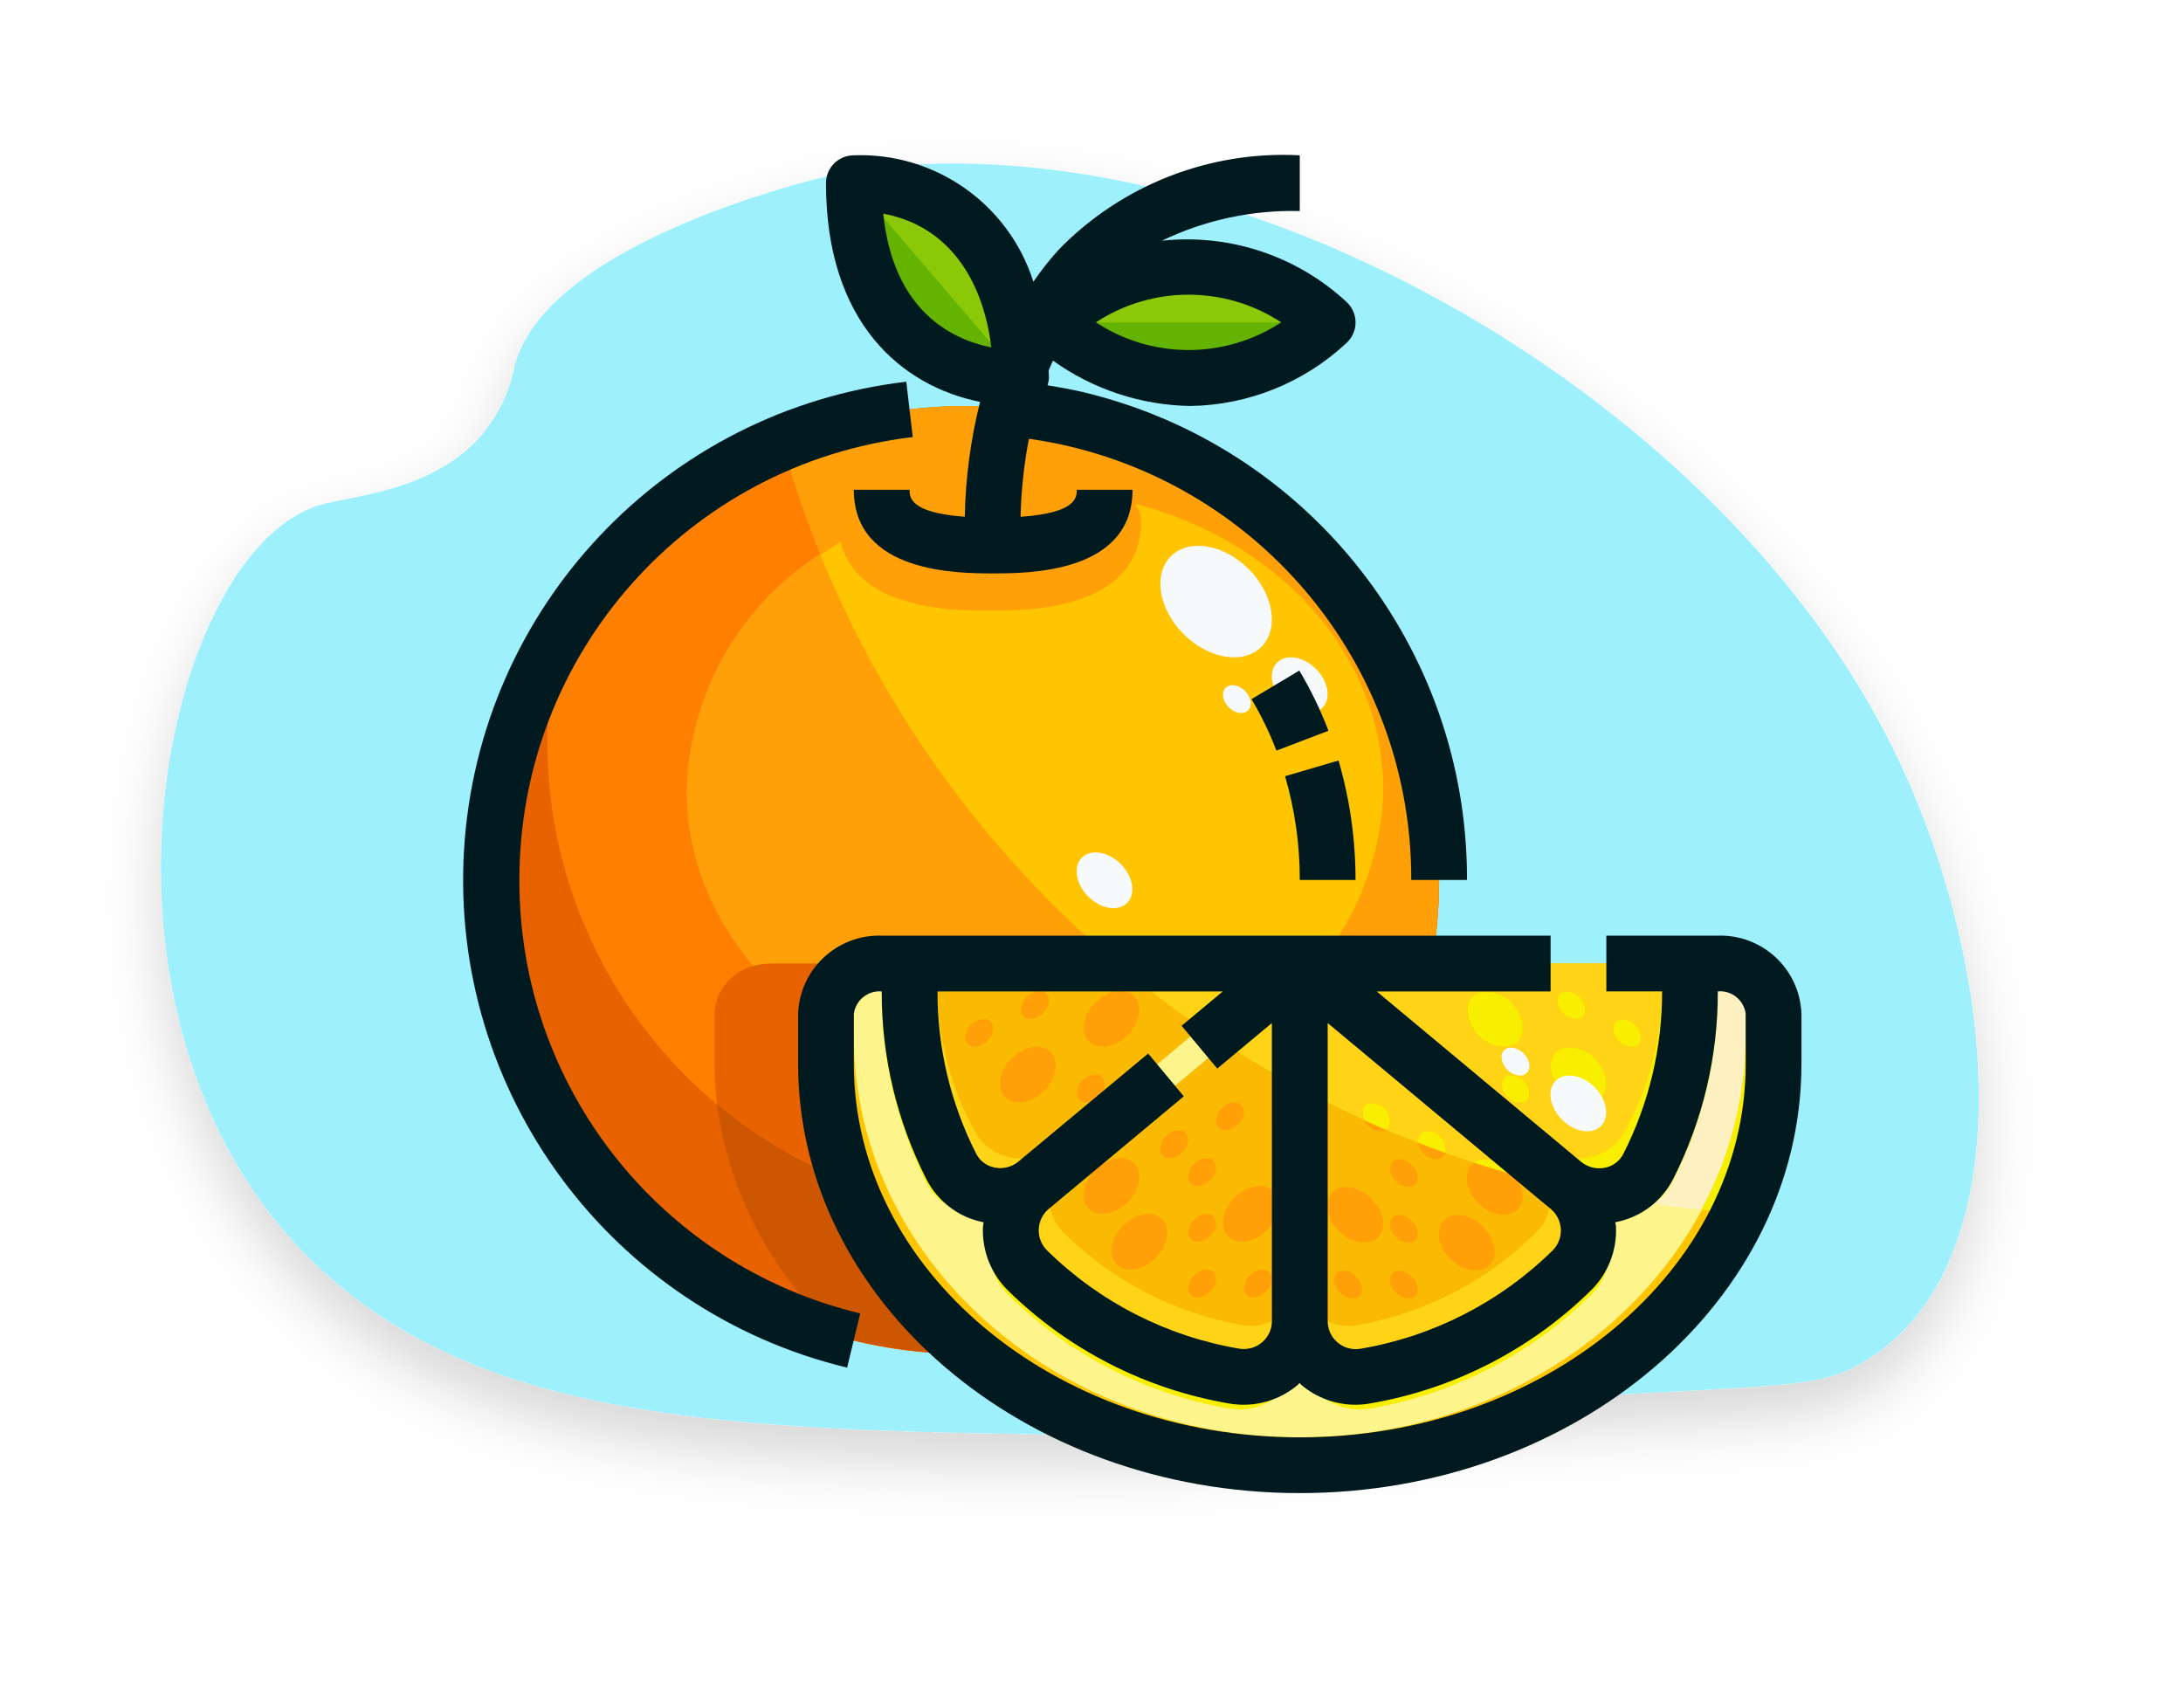
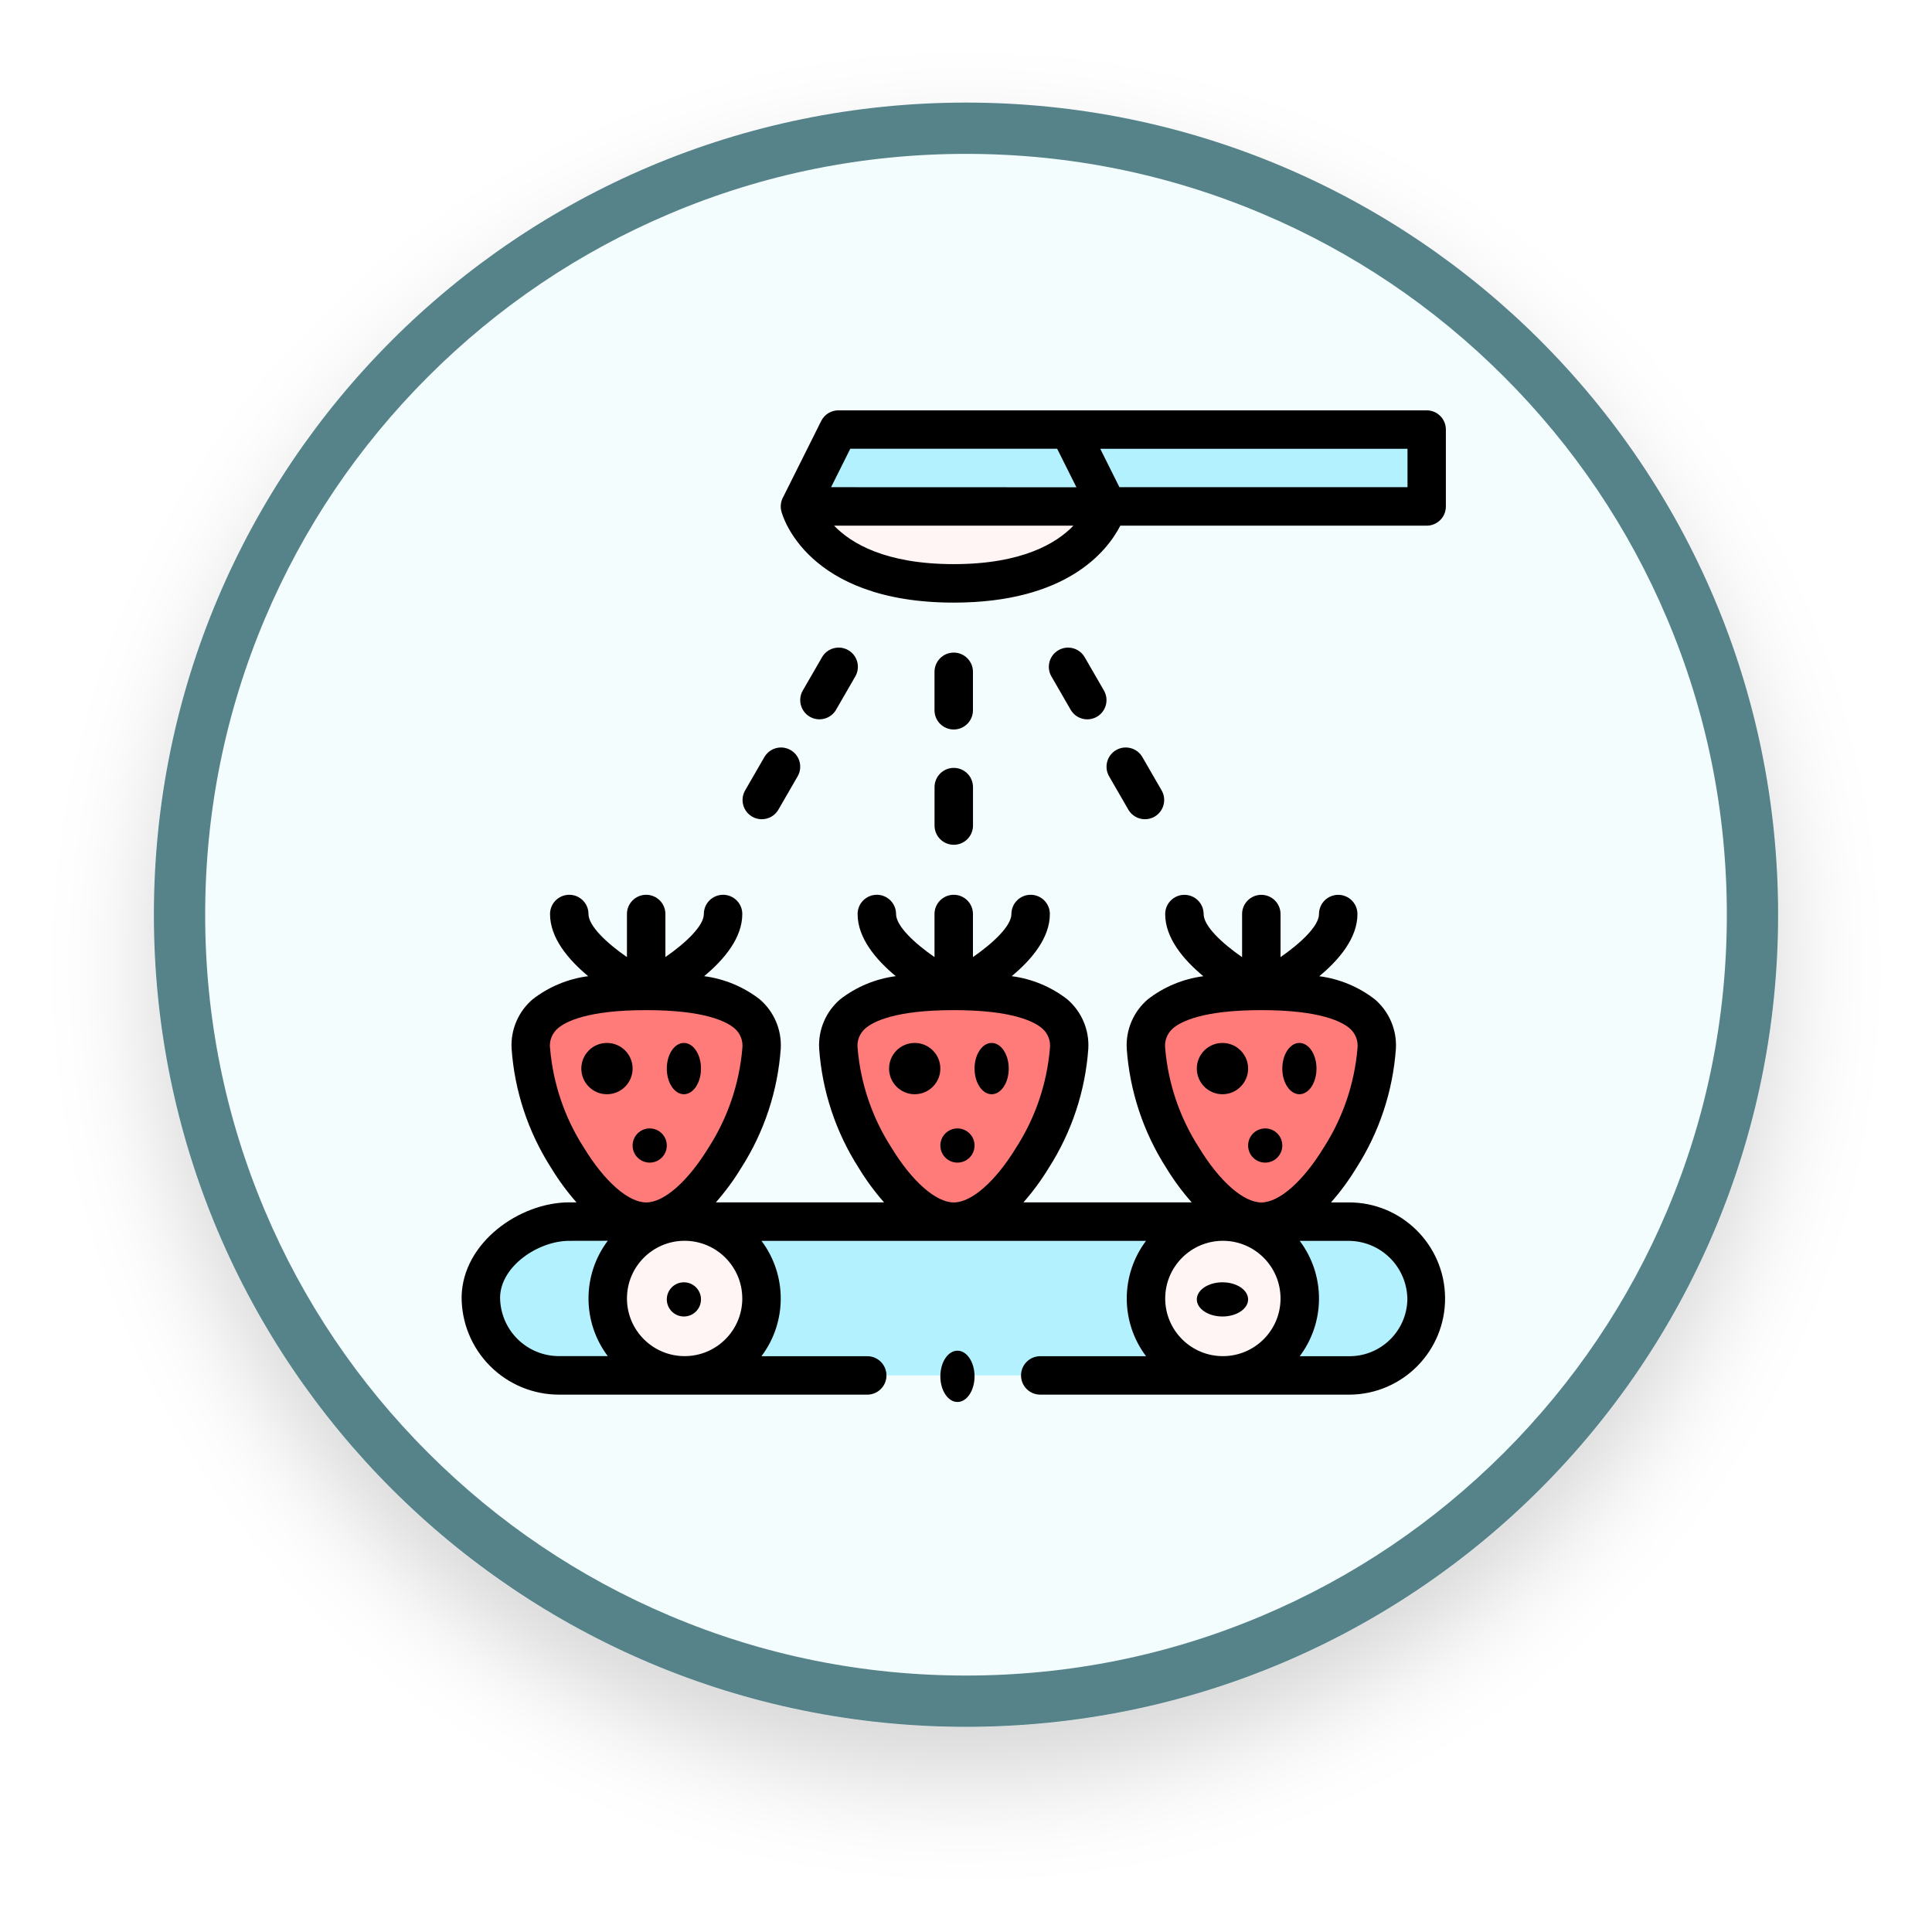
- <svg xmlns="http://www.w3.org/2000/svg" width="220.479" height="172.438" viewBox="0 0 220.479 172.438">
+ <svg xmlns="http://www.w3.org/2000/svg" width="113" height="113" viewBox="0 0 113 113">
  <defs>
-     <filter id="Trazado_991558" x="0" y="0" width="220.479" height="172.438" filterUnits="userSpaceOnUse">
+     <filter id="Trazado_982547" x="0" y="0" width="113" height="113" filterUnits="userSpaceOnUse">
      <feOffset dy="3" input="SourceAlpha" />
      <feGaussianBlur stdDeviation="3" result="blur" />
      <feFlood flood-opacity="0.161" />
      <feComposite operator="in" in2="blur" />
      <feComposite in="SourceGraphic" />
    </filter>
  </defs>
-   <g id="Grupo_1162994" data-name="Grupo 1162994" transform="translate(-167.662 -9300.35)">
-     <g transform="matrix(1, 0, 0, 1, 167.66, 9300.35)" filter="url(#Trazado_991558)">
-       <path id="Trazado_991558-2" data-name="Trazado 991558" d="M24.723,121.836c18.836,11.407,43.63,8.412,77.755,4.066,13.324-1.7,13.512-3.7,46.959-10.47,20.858-4.221,24.267-4.329,28.3-7.477,15.2-11.863,8.029-42.524-6.065-62.667C148.749,12.521,96.662-7.909,60.034,2.921,57.546,3.656,30.707,14.022,29,27.047a15.58,15.58,0,0,1-2.617,7.945c-4.155,5.957-11.75,7.424-14.862,8.826C-4.311,50.958-7.206,102.5,24.723,121.836Z" transform="translate(27.06 6) rotate(8)" fill="#9ef0fd" />
+   <g id="Grupo_1168168" data-name="Grupo 1168168" transform="translate(-187.228 -10807)">
+     <g id="Grupo_1166124" data-name="Grupo 1166124" transform="translate(-8.417 9335)">
+       <g id="Grupo_1164308" data-name="Grupo 1164308" transform="translate(204.645 1478)">
+         <g id="Grupo_1163948" data-name="Grupo 1163948" transform="translate(0)">
+           <g id="Grupo_1158168" data-name="Grupo 1158168" transform="translate(0)">
+             <g id="Grupo_1152576" data-name="Grupo 1152576">
+               <g id="Grupo_1148633" data-name="Grupo 1148633">
+                 <g id="Grupo_1148525" data-name="Grupo 1148525">
+                   <g transform="matrix(1, 0, 0, 1, -9, -6)" filter="url(#Trazado_982547)">
+                     <g id="Trazado_982547-2" data-name="Trazado 982547" transform="translate(9 6)" fill="#f4fdfe">
+                       <path d="M 47.5 93.5 C 41.289 93.5 35.265 92.284 29.595 89.886 C 24.118 87.569 19.198 84.252 14.973 80.027 C 10.748 75.802 7.431 70.882 5.114 65.405 C 2.716 59.735 1.5 53.711 1.5 47.5 C 1.5 41.289 2.716 35.265 5.114 29.595 C 7.431 24.118 10.748 19.198 14.973 14.973 C 19.198 10.748 24.118 7.431 29.595 5.114 C 35.265 2.716 41.289 1.5 47.5 1.5 C 53.711 1.5 59.735 2.716 65.405 5.114 C 70.882 7.431 75.802 10.748 80.027 14.973 C 84.252 19.198 87.569 24.118 89.886 29.595 C 92.284 35.265 93.5 41.289 93.5 47.5 C 93.5 53.711 92.284 59.735 89.886 65.405 C 87.569 70.882 84.252 75.802 80.027 80.027 C 75.802 84.252 70.882 87.569 65.405 89.886 C 59.735 92.284 53.711 93.5 47.5 93.5 Z" stroke="none" />
+                       <path d="M 47.5 3 C 41.491 3 35.664 4.176 30.18 6.496 C 24.881 8.737 20.122 11.946 16.034 16.034 C 11.946 20.122 8.737 24.881 6.496 30.18 C 4.176 35.664 3 41.491 3 47.5 C 3 53.509 4.176 59.336 6.496 64.82 C 8.737 70.119 11.946 74.878 16.034 78.966 C 20.122 83.054 24.881 86.263 30.18 88.504 C 35.664 90.824 41.491 92 47.5 92 C 53.509 92 59.336 90.824 64.82 88.504 C 70.119 86.263 74.878 83.054 78.966 78.966 C 83.054 74.878 86.263 70.119 88.504 64.82 C 90.824 59.336 92 53.509 92 47.5 C 92 41.491 90.824 35.664 88.504 30.18 C 86.263 24.881 83.054 20.122 78.966 16.034 C 74.878 11.946 70.119 8.737 64.82 6.496 C 59.336 4.176 53.509 3 47.5 3 M 47.5 0 C 73.734 0 95 21.266 95 47.5 C 95 73.734 73.734 95 47.5 95 C 21.266 95 0 73.734 0 47.5 C 0 21.266 21.266 0 47.5 0 Z" stroke="none" fill="#56838a" />
+                     </g>
+                   </g>
+                 </g>
+               </g>
+             </g>
+           </g>
+         </g>
+       </g>
    </g>
-     <g id="_08-orange" data-name="08-orange" transform="translate(214.451 9316.006)">
-       <path id="Trazado_997515" data-name="Trazado 997515" d="M30.889,20.7C22.591,20.7,14,15.331,14,1,25.26,1,30.889,9.813,30.889,20.7Z" transform="translate(25.448 1.843)" fill="#63b300" />
-       <path id="Trazado_997516" data-name="Trazado 997516" d="M21,9.611a20.4,20.4,0,0,0,28.149,0A20.461,20.461,0,0,0,21,9.611Z" transform="translate(38.152 7.29)" fill="#63b300" />
-       <circle id="Elipse_11664" data-name="Elipse 11664" cx="47.853" cy="47.853" r="47.853" transform="translate(2.854 25.362)" fill="#ff7f00" />
-       <path id="Trazado_997517" data-name="Trazado 997517" d="M103.076,29H18.63A5.371,5.371,0,0,0,13,34.071v5.067c0,22.387,21.424,40.534,47.853,40.534s47.853-18.148,47.853-40.534V34.071A5.371,5.371,0,0,0,103.076,29Z" transform="translate(23.633 52.655)" fill="#f8ef00" />
-       <path id="Trazado_997518" data-name="Trazado 997518" d="M21.339,60.009A39.225,39.225,0,0,0,42.209,70.66a5.655,5.655,0,0,0,6.6-5.559V29L21.663,51.623a5.655,5.655,0,0,0-.324,8.386Z" transform="translate(35.673 52.66)" fill="#ffc501" />
-       <path id="Trazado_997519" data-name="Trazado 997519" d="M16,29v2.815a38.983,38.983,0,0,0,4.222,17.666,5.613,5.613,0,0,0,8.591,1.689L55.408,29Z" transform="translate(29.077 52.66)" fill="#ffc501" />
-       <path id="Trazado_997520" data-name="Trazado 997520" d="M36.6,70.66A39.225,39.225,0,0,0,57.473,60a5.655,5.655,0,0,0-.324-8.386L30,29V65.1a5.655,5.655,0,0,0,6.6,5.559Z" transform="translate(54.486 52.66)" fill="#ffc501" />
-       <path id="Trazado_997521" data-name="Trazado 997521" d="M69.408,29H30L56.6,51.17a5.613,5.613,0,0,0,8.591-1.689,38.984,38.984,0,0,0,4.214-17.666Z" transform="translate(54.486 52.66)" fill="#ffc501" />
-       <circle id="Elipse_11665" data-name="Elipse 11665" cx="47.853" cy="47.853" r="47.853" transform="translate(2.854 25.362)" fill="#ff7f00" />
-       <path id="Trazado_997522" data-name="Trazado 997522" d="M54.468,75.568A47.757,47.757,0,0,1,7.788,17.3,47.822,47.822,0,1,0,95.517,52.2,47.78,47.78,0,0,1,54.468,75.568Z" transform="translate(1.869 31.426)" fill="#e86300" />
-       <ellipse id="Elipse_11666" data-name="Elipse 11666" cx="11.26" cy="4.222" rx="11.26" ry="4.222" transform="translate(42.263 36.622)" fill="#e86300" />
-       <path id="Trazado_997523" data-name="Trazado 997523" d="M53.263,12.5a2.922,2.922,0,0,1,.631,1.748c0,9.055-11.513,9.055-15.3,9.055-3.462,0-13.359-.023-15.031-6.947A29.3,29.3,0,0,0,8,41.42C8,58.1,23.763,71.612,43.186,71.612S78.372,58.1,78.372,41.42C78.372,27.754,67.782,16.221,53.263,12.5Z" transform="translate(14.558 22.714)" fill="#ffa008" />
-       <path id="Trazado_997524" data-name="Trazado 997524" d="M30.889,20.7C22.591,20.7,14,15.331,14,1,25.26,1,30.889,9.813,30.889,20.7Z" transform="translate(25.448 1.843)" fill="#63b300" />
-       <path id="Trazado_997525" data-name="Trazado 997525" d="M21,9.611a20.4,20.4,0,0,0,28.149,0A20.461,20.461,0,0,0,21,9.611Z" transform="translate(38.152 7.29)" fill="#63b300" />
-       <path id="Trazado_997526" data-name="Trazado 997526" d="M49.149,9.611A20.461,20.461,0,0,0,21,9.611l.023.017h28.1Z" transform="translate(38.152 7.29)" fill="#8bc808" />
-       <path id="Trazado_997527" data-name="Trazado 997527" d="M14,1,30.889,20.7C30.889,9.813,25.26,1,14,1Z" transform="translate(25.448 1.843)" fill="#8bc808" />
-       <path id="Trazado_997528" data-name="Trazado 997528" d="M103.076,29H18.63A5.371,5.371,0,0,0,13,34.071v5.067c0,22.387,21.424,40.534,47.853,40.534s47.853-18.148,47.853-40.534V34.071A5.371,5.371,0,0,0,103.076,29Z" transform="translate(23.633 52.655)" fill="#fdf48b" />
-       <path id="Trazado_997529" data-name="Trazado 997529" d="M34.872,59.253A40.118,40.118,0,0,1,22.18,41.818,47.853,47.853,0,0,1,9.085,34.026,37.891,37.891,0,0,0,21.69,57.6a47.853,47.853,0,0,0,12.49,1.689c.234,0,.459-.031.692-.034Z" transform="translate(16.528 61.781)" fill="#cc5700" />
-       <path id="Trazado_997530" data-name="Trazado 997530" d="M20.26,35.591v-1.52A5.371,5.371,0,0,1,25.889,29H14.63a6.193,6.193,0,0,0-1.658.248A5.154,5.154,0,0,0,9,34.071v5.067a35.084,35.084,0,0,0,.239,4.014,47.854,47.854,0,0,0,13.095,7.792A34.874,34.874,0,0,1,20.26,39.138Z" transform="translate(16.373 52.655)" fill="#e86300" />
-       <path id="Trazado_997531" data-name="Trazado 997531" d="M105.559,29.192a4.833,4.833,0,0,1,.332,1.711V35.97c0,22.387-20.163,40.534-45.038,40.534S15.815,58.357,15.815,35.97V30.9a4.833,4.833,0,0,1,.332-1.711A5.036,5.036,0,0,0,13,33.718v5.067c0,22.387,21.424,40.534,47.853,40.534s47.853-18.147,47.853-40.534V33.718a5.036,5.036,0,0,0-3.147-4.526Z" transform="translate(23.633 53.008)" fill="#ffc501" />
-       <path id="Trazado_997532" data-name="Trazado 997532" d="M21.339,60.009A39.225,39.225,0,0,0,42.209,70.66a5.655,5.655,0,0,0,6.6-5.559V29L21.663,51.623a5.655,5.655,0,0,0-.324,8.386Z" transform="translate(35.673 52.66)" fill="#faba01" />
-       <path id="Trazado_997533" data-name="Trazado 997533" d="M16,29v2.815a38.983,38.983,0,0,0,4.222,17.666,5.613,5.613,0,0,0,8.591,1.689L55.408,29Z" transform="translate(29.077 52.66)" fill="#faba01" />
-       <path id="Trazado_997534" data-name="Trazado 997534" d="M36.6,70.66A39.225,39.225,0,0,0,57.473,60a5.655,5.655,0,0,0-.324-8.386L30,29V65.1a5.655,5.655,0,0,0,6.6,5.559Z" transform="translate(54.486 52.66)" fill="#faba01" />
-       <path id="Trazado_997535" data-name="Trazado 997535" d="M69.408,29H30L56.6,51.17a5.613,5.613,0,0,0,8.591-1.689,38.984,38.984,0,0,0,4.214-17.666Z" transform="translate(54.486 52.66)" fill="#faba01" />
-       <path id="Trazado_997536" data-name="Trazado 997536" d="M96.631,29v2.815a38.992,38.992,0,0,1-4.222,17.666,5.613,5.613,0,0,1-8.591,1.689l.546.453a5.655,5.655,0,0,1,.324,8.386A39.225,39.225,0,0,1,63.827,70.66a5.655,5.655,0,0,1-6.6-5.559,5.655,5.655,0,0,1-6.6,5.559A39.225,39.225,0,0,1,29.75,60a5.655,5.655,0,0,1,.324-8.386l.546-.453a5.613,5.613,0,0,1-8.591-1.689,38.992,38.992,0,0,1-4.214-17.658V29H15v3.037a42.293,42.293,0,0,0,4.5,19.057,5.99,5.99,0,0,0,9.2,1.821l-.585.49a6.131,6.131,0,0,0-.346,9.047,41.942,41.942,0,0,0,22.361,11.5,6.074,6.074,0,0,0,7.085-6.007A6.074,6.074,0,0,0,64.3,73.951a41.942,41.942,0,0,0,22.361-11.5,6.131,6.131,0,0,0-.346-9.047l-.585-.49a5.99,5.99,0,0,0,9.2-1.821,42.294,42.294,0,0,0,4.5-19.057V29Z" transform="translate(27.262 52.66)" fill="#f8ef00" />
-       <path id="Trazado_997537" data-name="Trazado 997537" d="M43.08,51.779a33.964,33.964,0,0,1-18.119-9.345,4.974,4.974,0,0,1-1.126-5.348c-.2-.175-.414-.335-.611-.512l-1.016.844-.546.453a5.655,5.655,0,0,0-.324,8.386A39.225,39.225,0,0,0,42.21,56.916a5.655,5.655,0,0,0,6.6-5.559V46.9a4.929,4.929,0,0,1-5.734,4.881Z" transform="translate(35.672 66.404)" fill="#ffd417" />
-       <path id="Trazado_997538" data-name="Trazado 997538" d="M28.1,48.625a5.292,5.292,0,0,1-5.376-2.455,30.178,30.178,0,0,1-3.913-14.809V29H16v2.815a38.992,38.992,0,0,0,4.222,17.666,5.613,5.613,0,0,0,8.591,1.689l1.016-.844c-.6-.546-1.163-1.12-1.726-1.7Z" transform="translate(29.077 52.66)" fill="#ffd417" />
-       <path id="Trazado_997539" data-name="Trazado 997539" d="M55.587,36.575c-.2.177-.411.338-.611.512a4.974,4.974,0,0,1-1.126,5.348,33.964,33.964,0,0,1-18.119,9.345A4.929,4.929,0,0,1,30,46.894v4.459a5.655,5.655,0,0,0,6.6,5.559,39.225,39.225,0,0,0,20.87-10.66,5.655,5.655,0,0,0-.324-8.386l-.546-.453Z" transform="translate(54.486 66.407)" fill="#ffd417" />
-       <path id="Trazado_997540" data-name="Trazado 997540" d="M50.1,29v2.362a30.178,30.178,0,0,1-3.913,14.809,5.292,5.292,0,0,1-5.371,2.441c-.563.58-1.126,1.154-1.723,1.689l1.016.844A5.613,5.613,0,0,0,48.7,49.456a38.992,38.992,0,0,0,4.214-17.641V29Z" transform="translate(70.983 52.66)" fill="#ffd417" />
-       <path id="Trazado_997541" data-name="Trazado 997541" d="M76.17,51.17a5.63,5.63,0,0,0,3.752,1.292L51.765,29h-4.4L19.219,52.462a5.63,5.63,0,0,0,3.752-1.292l-.546.453A5.568,5.568,0,0,0,20.5,55.066l27.67-23.059V68.788A5.562,5.562,0,0,0,49.575,65.1a5.562,5.562,0,0,0,1.407,3.687V32.006l27.67,23.059a5.568,5.568,0,0,0-1.928-3.443Z" transform="translate(34.919 52.66)" fill="#fdf48b" />
-       <g id="Grupo_1161911" data-name="Grupo 1161911" transform="translate(32.205 25.36)">
-         <ellipse id="Elipse_11667" data-name="Elipse 11667" cx="2.322" cy="3.231" rx="2.322" ry="3.231" transform="translate(76.486 66.967) rotate(-45)" fill="#ffa008" />
-         <ellipse id="Elipse_11668" data-name="Elipse 11668" cx="2.322" cy="3.231" rx="2.322" ry="3.231" transform="translate(68.036 78.226) rotate(-45)" fill="#ffa008" />
-         <ellipse id="Elipse_11669" data-name="Elipse 11669" cx="2.322" cy="3.231" rx="2.322" ry="3.231" transform="translate(65.218 83.856) rotate(-45)" fill="#ffa008" />
-         <ellipse id="Elipse_11670" data-name="Elipse 11670" cx="2.322" cy="3.231" rx="2.322" ry="3.231" transform="translate(53.959 81.035) rotate(-45)" fill="#ffa008" />
-         <ellipse id="Elipse_11671" data-name="Elipse 11671" cx="2.322" cy="3.231" rx="2.322" ry="3.231" transform="translate(68.041 61.334) rotate(-45)" fill="#ffa008" />
-         <ellipse id="Elipse_11672" data-name="Elipse 11672" cx="1.163" cy="1.616" rx="1.163" ry="1.616" transform="translate(72.101 68.697) rotate(-45)" fill="#ffa008" />
-         <ellipse id="Elipse_11673" data-name="Elipse 11673" cx="1.163" cy="1.616" rx="1.163" ry="1.616" transform="translate(60.833 88.398) rotate(-45)" fill="#ffa008" />
-         <ellipse id="Elipse_11674" data-name="Elipse 11674" cx="1.163" cy="1.616" rx="1.163" ry="1.616" transform="translate(60.835 82.768) rotate(-45)" fill="#ffa008" />
-         <ellipse id="Elipse_11675" data-name="Elipse 11675" cx="1.163" cy="1.616" rx="1.163" ry="1.616" transform="translate(63.653 74.324) rotate(-45)" fill="#ffa008" />
-         <ellipse id="Elipse_11676" data-name="Elipse 11676" cx="1.163" cy="1.616" rx="1.163" ry="1.616" transform="translate(60.838 77.139) rotate(-45)" fill="#ffa008" />
-         <ellipse id="Elipse_11677" data-name="Elipse 11677" cx="1.163" cy="1.616" rx="1.163" ry="1.616" transform="translate(55.203 88.398) rotate(-45)" fill="#ffa008" />
-         <ellipse id="Elipse_11678" data-name="Elipse 11678" cx="1.163" cy="1.616" rx="1.163" ry="1.616" transform="translate(58.023 71.506) rotate(-45)" fill="#ffa008" />
-         <ellipse id="Elipse_11679" data-name="Elipse 11679" cx="1.163" cy="1.616" rx="1.163" ry="1.616" transform="translate(83.366 63.07) rotate(-45)" fill="#ffa008" />
-         <ellipse id="Elipse_11680" data-name="Elipse 11680" cx="1.163" cy="1.616" rx="1.163" ry="1.616" transform="translate(77.736 60.252) rotate(-45)" fill="#ffa008" />
-         <ellipse id="Elipse_11681" data-name="Elipse 11681" cx="3.231" cy="2.322" rx="3.231" ry="2.322" transform="translate(20.889 68.162) rotate(-45)" fill="#ffa008" />
-         <ellipse id="Elipse_11682" data-name="Elipse 11682" cx="3.231" cy="2.322" rx="3.231" ry="2.322" transform="translate(29.334 79.416) rotate(-45)" fill="#ffa008" />
-         <ellipse id="Elipse_11683" data-name="Elipse 11683" cx="3.231" cy="2.322" rx="3.231" ry="2.322" transform="translate(32.149 85.043) rotate(-45)" fill="#ffa008" />
-         <ellipse id="Elipse_11684" data-name="Elipse 11684" cx="3.231" cy="2.322" rx="3.231" ry="2.322" transform="translate(43.403 82.228) rotate(-45)" fill="#ffa008" />
-         <ellipse id="Elipse_11685" data-name="Elipse 11685" cx="3.231" cy="2.322" rx="3.231" ry="2.322" transform="translate(29.331 62.533) rotate(-45)" fill="#ffa008" />
-         <ellipse id="Elipse_11686" data-name="Elipse 11686" cx="1.616" cy="1.163" rx="1.616" ry="1.163" transform="translate(29.196 69.244) rotate(-45)" fill="#ffa008" />
-         <ellipse id="Elipse_11687" data-name="Elipse 11687" cx="1.616" cy="1.163" rx="1.616" ry="1.163" transform="translate(40.453 88.94) rotate(-45)" fill="#ffa008" />
-         <ellipse id="Elipse_11688" data-name="Elipse 11688" cx="1.616" cy="1.163" rx="1.616" ry="1.163" transform="translate(40.453 83.313) rotate(-45)" fill="#ffa008" />
-         <ellipse id="Elipse_11689" data-name="Elipse 11689" cx="1.616" cy="1.163" rx="1.616" ry="1.163" transform="translate(37.638 74.871) rotate(-45)" fill="#ffa008" />
-         <ellipse id="Elipse_11690" data-name="Elipse 11690" cx="1.616" cy="1.163" rx="1.616" ry="1.163" transform="translate(40.453 77.686) rotate(-45)" fill="#ffa008" />
-         <ellipse id="Elipse_11691" data-name="Elipse 11691" cx="1.616" cy="1.163" rx="1.616" ry="1.163" transform="translate(46.08 88.94) rotate(-45)" fill="#ffa008" />
-         <ellipse id="Elipse_11692" data-name="Elipse 11692" cx="1.616" cy="1.163" rx="1.616" ry="1.163" transform="translate(43.265 72.056) rotate(-45)" fill="#ffa008" />
-         <ellipse id="Elipse_11693" data-name="Elipse 11693" cx="1.616" cy="1.163" rx="1.616" ry="1.163" transform="translate(17.94 63.62) rotate(-45)" fill="#ffa008" />
-         <ellipse id="Elipse_11694" data-name="Elipse 11694" cx="1.616" cy="1.163" rx="1.616" ry="1.163" transform="translate(23.567 60.805) rotate(-45)" fill="#ffa008" />
-         <path id="Trazado_997542" data-name="Trazado 997542" d="M17.347,22.71c1.672,6.927,11.569,6.947,15.031,6.947,3.783,0,15.3,0,15.3-9.055a2.922,2.922,0,0,0-.631-1.748c14.519,3.721,25.109,15.254,25.109,28.92a29.438,29.438,0,0,1-16.3,25.444,106.816,106.816,0,0,0,15.079,8.211A47.833,47.833,0,0,0,11.427,12.717a106.749,106.749,0,0,0,3.879,11.33c.673-.453,1.329-.926,2.041-1.337Z" transform="translate(-11.427 -8.999)" fill="#ffa008" />
+     <g id="lavar" transform="translate(214.227 10831)">
+       <g id="Grupo_1168166" data-name="Grupo 1168166" transform="translate(1.125 1.124)">
+         <path id="Trazado_1015741" data-name="Trazado 1015741" d="M60.733,422H15.173c-2.453,0-5.123,1.964-5.171,4.405a4.571,4.571,0,0,0,4.59,4.59h46.23a4.5,4.5,0,0,0,4.5-4.41A4.568,4.568,0,0,0,60.733,422Z" transform="translate(-10.001 -375.676)" fill="#b3f1ff" />
+         <path id="Trazado_1015742" data-name="Trazado 1015742" d="M360.5,422a4.5,4.5,0,1,1-4.5,4.5A4.5,4.5,0,0,1,360.5,422Z" transform="translate(-317.096 -375.676)" fill="#fff5f5" />
+         <path id="Trazado_1015743" data-name="Trazado 1015743" d="M80.5,422a4.5,4.5,0,1,1-4.5,4.5A4.5,4.5,0,0,1,80.5,422Z" transform="translate(-68.578 -375.676)" fill="#fff5f5" />
+         <path id="Trazado_1015744" data-name="Trazado 1015744" d="M362.745,302c6.746,0,6.746,2.451,6.746,3.373,0,3.538-3.468,10.119-6.746,10.119S356,308.911,356,305.373C356,304.451,356,302,362.745,302Z" transform="translate(-317.096 -269.169)" fill="#ff7b79" />
+         <path id="Trazado_1015745" data-name="Trazado 1015745" d="M178.248,10,176,14.5h36.654V10Z" transform="translate(-157.335 -10)" fill="#b3f1ff" />
+         <path id="Trazado_1015746" data-name="Trazado 1015746" d="M176,50h17.99s-1.14,4.5-8.995,4.5S176,50,176,50Z" transform="translate(-157.335 -45.503)" fill="#fff5f5" />
+         <g id="Grupo_1168165" data-name="Grupo 1168165" transform="translate(2.923 32.831)">
+           <path id="Trazado_1015747" data-name="Trazado 1015747" d="M202.745,302c6.746,0,6.746,2.451,6.746,3.373,0,3.538-3.468,10.119-6.746,10.119S196,308.911,196,305.373C196,304.451,196,302,202.745,302Z" transform="translate(-178.009 -302)" fill="#ff7b79" />
+           <path id="Trazado_1015748" data-name="Trazado 1015748" d="M42.745,302c6.746,0,6.746,2.451,6.746,3.373,0,3.538-3.468,10.119-6.746,10.119S36,308.911,36,305.373C36,304.451,36,302,42.745,302Z" transform="translate(-35.999 -302)" fill="#ff7b79" />
+         </g>
      </g>
-       <path id="Trazado_997543" data-name="Trazado 997543" d="M69.651,41.42c0-13.666-10.59-25.2-25.109-28.92a2.922,2.922,0,0,1,.631,1.748c0,9.055-11.513,9.055-15.3,9.055-3.462,0-13.359-.02-15.031-6.947-.712.411-1.368.884-2.041,1.337a107.2,107.2,0,0,0,40.551,49.17A29.438,29.438,0,0,0,69.651,41.42Z" transform="translate(23.279 22.714)" fill="#ffc501" />
-       <path id="Trazado_997544" data-name="Trazado 997544" d="M45.882,29.192a5.934,5.934,0,0,1,1.261.766,5.754,5.754,0,0,0-1.261-.766Z" transform="translate(83.31 53.008)" fill="#fdf48b" />
-       <path id="Trazado_997545" data-name="Trazado 997545" d="M46.338,29.47a5.435,5.435,0,0,1,.974,1.03,5.267,5.267,0,0,0-.974-1.03Z" transform="translate(84.137 53.513)" fill="#fdf48b" />
-       <path id="Trazado_997546" data-name="Trazado 997546" d="M44.645,51.094a5.748,5.748,0,0,1-1.931,2.187c1.585.22,3.178.414,4.785.563a37,37,0,0,0,4.464-17.525V31.252a4.833,4.833,0,0,0-.332-1.711A6.077,6.077,0,0,0,49.149,29v3.037a42.294,42.294,0,0,1-4.5,19.057Z" transform="translate(77.56 52.66)" fill="#fdf1c1" />
-       <path id="Trazado_997547" data-name="Trazado 997547" d="M46.926,30.341a4.481,4.481,0,0,1,.208,1.292,4.579,4.579,0,0,0-.208-1.292Z" transform="translate(85.204 55.093)" fill="#fdf48b" />
-       <path id="Trazado_997548" data-name="Trazado 997548" d="M46.7,29.858a4.7,4.7,0,0,1,.543,1.067,4.7,4.7,0,0,0-.543-1.067Z" transform="translate(84.794 54.217)" fill="#fdf48b" />
-       <path id="Trazado_997549" data-name="Trazado 997549" d="M46.684,29.836l.037.062Z" transform="translate(84.765 54.177)" fill="#ffc501" />
-       <path id="Trazado_997550" data-name="Trazado 997550" d="M46.89,30.237c.037.1.073.191.1.281C46.963,30.428,46.918,30.333,46.89,30.237Z" transform="translate(85.139 54.905)" fill="#ffc501" />
-       <path id="Trazado_997551" data-name="Trazado 997551" d="M46.33,29.464l.023.017Z" transform="translate(84.123 53.502)" fill="#ffc501" />
-       <path id="Trazado_997552" data-name="Trazado 997552" transform="translate(0.039 0.028)" fill="#ffc501" />
-       <path id="Trazado_997553" data-name="Trazado 997553" d="M48.886,35.963A37,37,0,0,1,44.41,53.491q1.923.177,3.865.281A35.071,35.071,0,0,0,51.7,38.778V33.711a4.481,4.481,0,0,0-.208-1.292,2.184,2.184,0,0,0-.1-.281,4.7,4.7,0,0,0-.543-1.067l-.037-.062a5.436,5.436,0,0,0-.974-1.03l-.023-.017a5.935,5.935,0,0,0-1.261-.766,4.833,4.833,0,0,1,.332,1.7Z" transform="translate(80.638 53.015)" fill="#f8ef00" />
-       <path id="Trazado_997554" data-name="Trazado 997554" d="M33.453,30.068l-6.131,5.109q3,1.951,6.131,3.7Z" transform="translate(49.625 54.598)" fill="#ffd417" />
-       <path id="Trazado_997555" data-name="Trazado 997555" d="M39.7,29H23.442a106.569,106.569,0,0,0,8.473,6.474Z" transform="translate(42.584 52.66)" fill="#ffd417" />
-       <path id="Trazado_997556" data-name="Trazado 997556" d="M35.969,41.212a1.785,1.785,0,0,1,1.97.881c.453.7.349,1.455-.2,1.737,1.1.473,2.224.906,3.347,1.34a.954.954,0,0,1,.515-1.143,1.785,1.785,0,0,1,1.97.881,1.424,1.424,0,0,1,.2,1.275q1.472.524,2.97,1a1.534,1.534,0,0,1,.355-.281,3.462,3.462,0,0,1,3.7,1.486c.844.239,1.689.49,2.553.707L30.5,30.068V40.39q2.533,1.317,5.157,2.5c-.4-.7-.276-1.441.312-1.678Z" transform="translate(55.393 54.598)" fill="#ffd417" />
-       <path id="Trazado_997557" data-name="Trazado 997557" d="M55.887,48.625a5.292,5.292,0,0,0,5.376-2.455,30.178,30.178,0,0,0,3.913-14.809V29H30.781l24.4,20.329c.236-.236.484-.464.709-.7Zm4.9-13.92a1.785,1.785,0,0,1,1.97.881c.473.735.355,1.534-.265,1.785a1.8,1.8,0,0,1-1.97-.881c-.467-.735-.349-1.537.27-1.785Zm-5.63-2.815a1.785,1.785,0,0,1,1.97.881c.473.735.355,1.534-.265,1.785a1.8,1.8,0,0,1-1.97-.881c-.467-.735-.349-1.537.27-1.785Zm-9.115,3.642c-.943-1.472-.707-3.071.532-3.569a3.578,3.578,0,0,1,3.941,1.762c.943,1.472.707,3.071-.532,3.569a3.578,3.578,0,0,1-3.935-1.762ZM51.234,43a1.8,1.8,0,0,1-1.97-.881c-.47-.737-.352-1.537.267-1.785a1.785,1.785,0,0,1,1.97.881c.476.732.357,1.534-.262,1.785Zm3.786-5.407a3.578,3.578,0,0,1,3.941,1.762c.943,1.472.707,3.071-.532,3.569a3.578,3.578,0,0,1-3.941-1.762c-.937-1.467-.7-3.071.538-3.569Z" transform="translate(55.903 52.66)" fill="#ffd417" />
-       <path id="Trazado_997558" data-name="Trazado 997558" d="M45.435,49.481A5.4,5.4,0,0,1,43.8,51.415a5.585,5.585,0,0,1-2.235.968,6.059,6.059,0,0,1-.681.056q2.55.481,5.134.844A5.748,5.748,0,0,0,47.948,51.1a42.294,42.294,0,0,0,4.5-19.057V29h-2.8v2.815a38.992,38.992,0,0,1-4.222,17.666Z" transform="translate(74.237 52.66)" fill="#fdf48b" />
-       <path id="Trazado_997559" data-name="Trazado 997559" d="M39.451,36.876h0Z" transform="translate(71.638 66.954)" fill="#f8ef00" />
-       <path id="Trazado_997560" data-name="Trazado 997560" d="M39.8,37.1h0Z" transform="translate(72.271 67.369)" fill="#ffd417" />
-       <path id="Trazado_997561" data-name="Trazado 997561" d="M40.886,37.363a6.061,6.061,0,0,0,.681-.056A6.061,6.061,0,0,1,40.886,37.363Z" transform="translate(74.242 67.736)" fill="#ffd417" />
-       <path id="Trazado_997562" data-name="Trazado 997562" d="M41.128,37.931a5.585,5.585,0,0,0,2.235-.968,5.585,5.585,0,0,1-2.235.968Z" transform="translate(74.682 67.112)" fill="#ffd417" />
-       <path id="Trazado_997563" data-name="Trazado 997563" d="M39.8,37.1h0Z" transform="translate(72.271 67.369)" fill="#ffd417" />
-       <path id="Trazado_997564" data-name="Trazado 997564" d="M45.534,46.171a5.292,5.292,0,0,1-5.371,2.44c-.231.239-.479.467-.715.7l3.659,3.037.4.073a6.059,6.059,0,0,0,.681-.056,5.585,5.585,0,0,0,2.235-.968,5.4,5.4,0,0,0,1.635-1.934,38.992,38.992,0,0,0,4.2-17.652V29H49.446v2.362A30.178,30.178,0,0,1,45.534,46.171Z" transform="translate(71.633 52.66)" fill="#f8ef00" />
-       <path id="Trazado_997565" data-name="Trazado 997565" d="M26.88,36.319,35.662,29Z" transform="translate(48.823 52.66)" fill="#fdf48b" />
-       <path id="Trazado_997566" data-name="Trazado 997566" d="M40.106,37.422l-1.016-.847.028.023Z" transform="translate(70.983 66.407)" fill="#fdf48b" />
-       <path id="Trazado_997567" data-name="Trazado 997567" d="M55.587,50.323,30,29Z" transform="translate(54.486 52.66)" fill="#fdf48b" />
-       <path id="Trazado_997568" data-name="Trazado 997568" d="M39.1,36.583l.988.825Z" transform="translate(71.001 66.422)" fill="#fdf48b" />
-       <path id="Trazado_997569" data-name="Trazado 997569" d="M39.758,37.154c-.042-.037-.073-.082-.115-.118C39.691,37.075,39.719,37.118,39.758,37.154Z" transform="translate(71.987 67.244)" fill="#fdf48b" />
-       <path id="Trazado_997570" data-name="Trazado 997570" d="M39.451,36.876a5.63,5.63,0,0,0,.515.341,6.075,6.075,0,0,1-.515-.341Z" transform="translate(71.638 66.954)" fill="#fdf48b" />
-       <path id="Trazado_997571" data-name="Trazado 997571" d="M40,37.329l-.546-.453Z" transform="translate(71.638 66.954)" fill="#fdf48b" />
-       <path id="Trazado_997572" data-name="Trazado 997572" transform="translate(0.039 0.028)" fill="#fdf48b" />
-       <path id="Trazado_997573" data-name="Trazado 997573" d="M39.09,36.575l.028.023Z" transform="translate(70.983 66.407)" fill="#fdf48b" />
-       <path id="Trazado_997574" data-name="Trazado 997574" transform="translate(0.039 0.028)" fill="#fdf48b" />
-       <path id="Trazado_997575" data-name="Trazado 997575" d="M39.118,36.6l-.028-.023,1.016.847Z" transform="translate(70.983 66.407)" fill="#fdf48b" />
-       <path id="Trazado_997576" data-name="Trazado 997576" d="M40.1,37.3c-.16-.087-.31-.2-.464-.3A2.679,2.679,0,0,0,40.1,37.3Z" transform="translate(71.972 67.164)" fill="#fdf48b" />
-       <path id="Trazado_997577" data-name="Trazado 997577" d="M63.034,49.329,38.638,29h-4.4l-7.789,6.474c.4.281.8.563,1.2.844s.844.529,1.244.8l6.131-5.109v8.816c.47.262.935.532,1.407.788s.94.476,1.407.721V32.006l22.848,19.04c.281.07.543.121.814.189.726.177,1.458.341,2.19.5-.039-.037-.068-.079-.11-.115l-.546-.453a6.073,6.073,0,0,0,.518.341c.155.1.3.217.464.3.881.194,1.762.38,2.652.563Z" transform="translate(48.046 52.66)" fill="#fdf1c1" />
-       <path id="Trazado_997578" data-name="Trazado 997578" d="M43.519,37.444c1.239-.5,1.475-2.1.532-3.569a3.578,3.578,0,0,0-3.941-1.762c-1.239.5-1.475,2.1-.532,3.569a3.578,3.578,0,0,0,3.941,1.762Z" transform="translate(70.821 58.141)" fill="#f8ef00" />
-       <path id="Trazado_997579" data-name="Trazado 997579" d="M36.623,36.112a1.534,1.534,0,0,0-.355.281c1.34.433,2.7.844,4.059,1.216a3.462,3.462,0,0,0-3.7-1.5Z" transform="translate(65.861 65.401)" fill="#f8ef00" />
-       <path id="Trazado_997580" data-name="Trazado 997580" d="M41.056,31.875a3.578,3.578,0,0,0-3.941-1.762c-1.239.5-1.475,2.1-.532,3.569a3.578,3.578,0,0,0,3.941,1.762C41.749,34.946,41.985,33.341,41.056,31.875Z" transform="translate(65.386 54.511)" fill="#f8ef00" />
-       <path id="Trazado_997581" data-name="Trazado 997581" d="M37.8,33.057c-.619.248-.738,1.047-.267,1.785a1.8,1.8,0,0,0,1.97.881c.619-.251.737-1.05.265-1.785A1.785,1.785,0,0,0,37.8,33.057Z" transform="translate(67.636 59.938)" fill="#f8ef00" />
-       <path id="Trazado_997582" data-name="Trazado 997582" d="M36.772,35.938a1.785,1.785,0,0,0-1.97-.881.954.954,0,0,0-.515,1.143c.89.346,1.779.69,2.683,1.013a1.424,1.424,0,0,0-.2-1.275Z" transform="translate(62.191 63.568)" fill="#f8ef00" />
-       <path id="Trazado_997583" data-name="Trazado 997583" d="M34.764,34.938a1.785,1.785,0,0,0-1.97-.881c-.588.236-.709.974-.312,1.689.692.315,1.379.642,2.08.94.552-.293.645-1.044.2-1.748Z" transform="translate(58.569 61.753)" fill="#f8ef00" />
-       <path id="Trazado_997584" data-name="Trazado 997584" d="M43.507,33.723c.619-.251.738-1.05.265-1.785a1.785,1.785,0,0,0-1.97-.881c-.619.248-.737,1.047-.267,1.785A1.8,1.8,0,0,0,43.507,33.723Z" transform="translate(74.896 56.308)" fill="#f8ef00" />
-       <path id="Trazado_997585" data-name="Trazado 997585" d="M41.507,32.723c.619-.251.737-1.05.265-1.785a1.785,1.785,0,0,0-1.97-.881c-.619.248-.737,1.047-.267,1.785a1.8,1.8,0,0,0,1.973.881Z" transform="translate(71.266 54.493)" fill="#f8ef00" />
-       <ellipse id="Elipse_11695" data-name="Elipse 11695" cx="4.645" cy="6.466" rx="4.645" ry="6.466" transform="translate(68.18 43.812) rotate(-45)" fill="#f6fafd" />
-       <ellipse id="Elipse_11696" data-name="Elipse 11696" cx="2.322" cy="3.231" rx="2.322" ry="3.231" transform="translate(80.551 52.905) rotate(-45)" fill="#f6fafd" />
-       <ellipse id="Elipse_11697" data-name="Elipse 11697" cx="2.322" cy="3.231" rx="2.322" ry="3.231" transform="translate(108.691 95.145) rotate(-45)" fill="#f6fafd" />
-       <ellipse id="Elipse_11698" data-name="Elipse 11698" cx="2.322" cy="3.231" rx="2.322" ry="3.231" transform="translate(60.838 72.606) rotate(-45)" fill="#f6fafd" />
-       <ellipse id="Elipse_11699" data-name="Elipse 11699" cx="1.163" cy="1.616" rx="1.163" ry="1.616" transform="translate(76.168 54.632) rotate(-45)" fill="#f6fafd" />
-       <ellipse id="Elipse_11700" data-name="Elipse 11700" cx="1.163" cy="1.616" rx="1.163" ry="1.616" transform="translate(104.308 91.242) rotate(-45)" fill="#f6fafd" />
-       <path id="Trazado_997586" data-name="Trazado 997586" d="M5.669,58.443A45.007,45.007,0,0,1,45.4,13.714l-.656-5.59A50.668,50.668,0,0,0,38.769,107.7l1.323-5.475A44.892,44.892,0,0,1,5.669,58.443Z" transform="translate(0 14.772)" fill="#001a1f" />
-       <path id="Trazado_997587" data-name="Trazado 997587" d="M28.563,24.932a51.6,51.6,0,0,0-1.543,11.6c-5.576-.4-5.576-1.987-5.576-2.722h-5.63c0,8.445,10.592,8.445,14.074,8.445s14.074,0,14.074-8.445h-5.63c0,.737,0,2.342-5.678,2.73a47.312,47.312,0,0,1,.844-7.882c1.407.2,2.815.459,4.186.791A44.892,44.892,0,0,1,72.112,73.215h5.63a50.51,50.51,0,0,0-38.73-49.26c-1.2-.281-2.415-.5-3.637-.7a2.739,2.739,0,0,0,.144-.7c0-.281-.023-.524-.028-.791.135-.335.281-.667.433-1a24.489,24.489,0,0,0,13.894,4.583,23.614,23.614,0,0,0,15.7-6.314,2.815,2.815,0,0,0,0-4.248,23.693,23.693,0,0,0-18.6-6.128A30.4,30.4,0,0,1,60.853,5.658V.028A31.656,31.656,0,0,0,36.521,9.543,29.944,29.944,0,0,0,33.948,12.8,18.328,18.328,0,0,0,15.815.028,2.815,2.815,0,0,0,13,2.843c0,14.133,7.676,20.5,15.563,22.088ZM58.981,16.9a17.075,17.075,0,0,1-18.722,0,17.075,17.075,0,0,1,18.722,0ZM29.706,19.434c-4.053-.816-9.911-3.71-10.922-13.511C25.757,7.217,28.943,13.137,29.7,19.428Z" transform="translate(23.633 0)" fill="#001a1f" />
-       <path id="Trazado_997588" data-name="Trazado 997588" d="M104.891,28H93.631v5.63h5.63a35.988,35.988,0,0,1-3.91,16.4A2.643,2.643,0,0,1,93.5,51.437a2.866,2.866,0,0,1-2.421-.6l-20.633-17.2H88V28H20.445A8.188,8.188,0,0,0,12,35.884v5.067C12,64.855,34.73,84.3,62.668,84.3s50.668-19.445,50.668-43.349V35.884A8.188,8.188,0,0,0,104.891,28Zm-16.875,27.6a2.84,2.84,0,0,1,.16,4.222,36.312,36.312,0,0,1-19.375,9.9,2.838,2.838,0,0,1-2.314-.633,2.8,2.8,0,0,1-1-2.173V36.827l5.23,4.357L87.47,55.152h.014ZM59.853,66.918a2.8,2.8,0,0,1-1,2.159,2.835,2.835,0,0,1-2.314.633,36.312,36.312,0,0,1-19.375-9.9,2.84,2.84,0,0,1,.16-4.222l.54-.45,13.092-10.91-3.6-4.324L34.257,50.812a2.849,2.849,0,0,1-2.424.605,2.643,2.643,0,0,1-1.855-1.407,35.988,35.988,0,0,1-3.9-16.377H54.893L50.733,37.1l3.6,4.326,5.517-4.6Zm47.853-25.967c0,20.8-20.205,37.719-45.038,37.719S17.63,61.75,17.63,40.951V35.884a2.615,2.615,0,0,1,2.815-2.252,41.593,41.593,0,0,0,4.5,18.939,8.248,8.248,0,0,0,5.74,4.369h.056c-.017.169-.068.329-.073.5a8.492,8.492,0,0,0,2.533,6.4A41.9,41.9,0,0,0,55.571,75.256a8.359,8.359,0,0,0,1.422.121,8.476,8.476,0,0,0,5.466-2c.068-.059.118-.135.186-.2.068.062.118.138.186.2a8.476,8.476,0,0,0,5.466,2,8.358,8.358,0,0,0,1.407-.121A41.9,41.9,0,0,0,92.072,63.833a8.493,8.493,0,0,0,2.533-6.4c0-.169-.056-.329-.073-.5h.056a8.248,8.248,0,0,0,5.8-4.369,41.593,41.593,0,0,0,4.5-18.938,2.615,2.615,0,0,1,2.815,2.252Z" transform="translate(21.818 50.842)" fill="#001a1f" />
-       <path id="Trazado_997589" data-name="Trazado 997589" d="M28.268,21.377a33.427,33.427,0,0,1,2.516,5.2l5.258-2.007a38.745,38.745,0,0,0-2.947-6.08Z" transform="translate(51.342 33.578)" fill="#001a1f" />
-       <path id="Trazado_997590" data-name="Trazado 997590" d="M36.588,33.779a42.786,42.786,0,0,0-1.714-12.065l-5.4,1.588a37.156,37.156,0,0,1,1.486,10.477Z" transform="translate(53.527 39.437)" fill="#001a1f" />
+       <g id="Grupo_1168167" data-name="Grupo 1168167" transform="translate(0.001)">
+         <ellipse id="Elipse_11870" data-name="Elipse 11870" cx="1" cy="1.5" rx="1" ry="1.5" transform="translate(48 37)" />
+         <circle id="Elipse_11871" data-name="Elipse 11871" cx="1" cy="1" r="1" transform="translate(46 42)" />
+         <circle id="Elipse_11872" data-name="Elipse 11872" cx="1.5" cy="1.5" r="1.5" transform="translate(43 37)" />
+         <ellipse id="Elipse_11873" data-name="Elipse 11873" cx="1.5" cy="1" rx="1.5" ry="1" transform="translate(43 51)" />
+         <ellipse id="Elipse_11874" data-name="Elipse 11874" cx="1" cy="1.5" rx="1" ry="1.5" transform="translate(30 37)" />
+         <circle id="Elipse_11875" data-name="Elipse 11875" cx="1" cy="1" r="1" transform="translate(28 42)" />
+         <circle id="Elipse_11876" data-name="Elipse 11876" cx="1.5" cy="1.5" r="1.5" transform="translate(25 37)" />
+         <ellipse id="Elipse_11877" data-name="Elipse 11877" cx="1" cy="1.5" rx="1" ry="1.5" transform="translate(12 37)" />
+         <circle id="Elipse_11878" data-name="Elipse 11878" cx="1" cy="1" r="1" transform="translate(12 51)" />
+         <circle id="Elipse_11879" data-name="Elipse 11879" cx="1" cy="1" r="1" transform="translate(10 42)" />
+         <circle id="Elipse_11880" data-name="Elipse 11880" cx="1.5" cy="1.5" r="1.5" transform="translate(7 37)" />
+         <path id="Trazado_1015749" data-name="Trazado 1015749" d="M247.123,130.5a1.124,1.124,0,0,0,1.124-1.124v-2.249a1.124,1.124,0,0,0-2.249,0v2.249A1.124,1.124,0,0,0,247.123,130.5Z" transform="translate(-218.34 -111.833)" />
+         <path id="Trazado_1015750" data-name="Trazado 1015750" d="M246,189.373a1.124,1.124,0,0,0,2.249,0v-2.249a1.124,1.124,0,0,0-2.249,0Z" transform="translate(-218.34 -165.087)" />
+         <path id="Trazado_1015751" data-name="Trazado 1015751" d="M306.742,127.053a1.124,1.124,0,0,0,1.947-1.124l-1.124-1.947a1.124,1.124,0,0,0-1.947,1.124Z" transform="translate(-271.122 -109.542)" />
+         <path id="Trazado_1015752" data-name="Trazado 1015752" d="M338.278,179.424a1.124,1.124,0,0,0,.412-1.536l-1.124-1.947a1.124,1.124,0,1,0-1.947,1.124l1.124,1.947A1.124,1.124,0,0,0,338.278,179.424Z" transform="translate(-297.749 -155.659)" />
+         <path id="Trazado_1015753" data-name="Trazado 1015753" d="M178.2,127.052l1.124-1.947a1.124,1.124,0,0,0-1.947-1.124l-1.124,1.947a1.124,1.124,0,0,0,1.947,1.124Z" transform="translate(-156.298 -109.542)" />
+         <path id="Trazado_1015754" data-name="Trazado 1015754" d="M148.2,179.013l1.124-1.947a1.124,1.124,0,1,0-1.947-1.124l-1.124,1.947a1.124,1.124,0,1,0,1.947,1.124Z" transform="translate(-129.671 -155.66)" />
+         <path id="Trazado_1015755" data-name="Trazado 1015755" d="M204.914,1.124A1.124,1.124,0,0,0,203.79,0H169.384a1.124,1.124,0,0,0-1.006.622l-2.249,4.5a1.123,1.123,0,0,0-.082.779h0c.055.218,1.454,5.345,10.085,5.345,6.586,0,8.961-2.986,9.741-4.5H203.79a1.124,1.124,0,0,0,1.124-1.124ZM176.131,8.995c-3.99,0-6.007-1.216-7-2.25h14C182.138,7.778,180.12,8.995,176.131,8.995Zm-7.176-4.5,1.124-2.249h12.1L183.306,4.5Zm33.711,0H185.82L184.7,2.249h17.97V4.5Z" transform="translate(-147.347)" />
+         <ellipse id="Elipse_11881" data-name="Elipse 11881" cx="1" cy="1.5" rx="1" ry="1.5" transform="translate(28 55)" />
+         <path id="Trazado_1015756" data-name="Trazado 1015756" d="M0,275.5a5.7,5.7,0,0,0,5.714,5.737H23.725a1.124,1.124,0,1,0,0-2.249H17.538a5.611,5.611,0,0,0,0-6.747H40.031a5.611,5.611,0,0,0,0,6.747H33.844a1.124,1.124,0,1,0,0,2.249h18.1a5.622,5.622,0,1,0-.089-11.244H50.851a14.206,14.206,0,0,0,1.485-2.022,14.865,14.865,0,0,0,2.309-6.973,3.534,3.534,0,0,0-1.233-2.883,6.72,6.72,0,0,0-3.248-1.351c1.17-.971,2.232-2.238,2.232-3.636a1.124,1.124,0,0,0-2.249,0c0,.692-1.059,1.694-2.249,2.518v-2.518a1.124,1.124,0,0,0-2.249,0v2.52c-1.19-.823-2.249-1.825-2.249-2.52a1.124,1.124,0,0,0-2.249,0c0,1.4,1.062,2.665,2.232,3.636a6.72,6.72,0,0,0-3.248,1.351,3.534,3.534,0,0,0-1.233,2.883,14.866,14.866,0,0,0,2.309,6.973A14.2,14.2,0,0,0,42.7,269.99H32.861a14.206,14.206,0,0,0,1.485-2.022,14.865,14.865,0,0,0,2.309-6.973,3.534,3.534,0,0,0-1.233-2.883,6.72,6.72,0,0,0-3.248-1.351c1.17-.971,2.232-2.238,2.232-3.636a1.124,1.124,0,0,0-2.249,0c0,.692-1.059,1.694-2.249,2.518v-2.518a1.124,1.124,0,0,0-2.249,0v2.52c-1.19-.823-2.249-1.825-2.249-2.52a1.124,1.124,0,0,0-2.249,0c0,1.4,1.062,2.665,2.232,3.636a6.72,6.72,0,0,0-3.248,1.351,3.534,3.534,0,0,0-1.233,2.883,14.866,14.866,0,0,0,2.309,6.973,14.2,14.2,0,0,0,1.485,2.022H14.872a14.206,14.206,0,0,0,1.485-2.022,14.865,14.865,0,0,0,2.309-6.973,3.534,3.534,0,0,0-1.233-2.883,6.72,6.72,0,0,0-3.248-1.351c1.17-.971,2.232-2.238,2.232-3.636a1.124,1.124,0,0,0-2.249,0c0,.692-1.059,1.694-2.249,2.518v-2.518a1.124,1.124,0,0,0-2.249,0v2.52c-1.19-.823-2.249-1.825-2.249-2.52a1.124,1.124,0,0,0-2.249,0c0,1.4,1.062,2.665,2.232,3.636a6.72,6.72,0,0,0-3.248,1.351,3.533,3.533,0,0,0-1.233,2.883,14.866,14.866,0,0,0,2.309,6.973,14.2,14.2,0,0,0,1.485,2.022H6.3c-2.92,0-6.233,2.355-6.3,5.507Zm51.855-3.258a3.445,3.445,0,0,1,3.461,3.44,3.389,3.389,0,0,1-3.372,3.307H49.02a5.61,5.61,0,0,0,0-6.746ZM41.152,260.995a1.332,1.332,0,0,1,.454-1.181c.462-.4,1.746-1.067,5.164-1.067h.009c3.418,0,4.7.669,5.164,1.067a1.332,1.332,0,0,1,.454,1.181,12.715,12.715,0,0,1-1.978,5.8c-1.205,1.971-2.6,3.2-3.643,3.2s-2.438-1.224-3.643-3.2A12.715,12.715,0,0,1,41.152,260.995Zm3.373,11.244a3.373,3.373,0,1,1-3.373,3.373A3.377,3.377,0,0,1,44.525,272.239ZM23.163,260.995a1.332,1.332,0,0,1,.454-1.181c.462-.4,1.746-1.067,5.164-1.067h.009c3.418,0,4.7.669,5.164,1.067a1.332,1.332,0,0,1,.454,1.181,12.715,12.715,0,0,1-1.978,5.8c-1.205,1.971-2.6,3.2-3.643,3.2s-2.438-1.224-3.643-3.2A12.715,12.715,0,0,1,23.163,260.995Zm-6.746,14.617a3.373,3.373,0,1,1-3.373-3.374A3.377,3.377,0,0,1,16.416,275.612ZM5.173,260.995a1.332,1.332,0,0,1,.454-1.181c.462-.4,1.746-1.067,5.164-1.067H10.8c3.418,0,4.7.669,5.164,1.067a1.332,1.332,0,0,1,.454,1.181,12.715,12.715,0,0,1-1.978,5.8c-1.205,1.971-2.6,3.2-3.643,3.2s-2.438-1.224-3.643-3.2a12.715,12.715,0,0,1-1.978-5.8Zm3.376,11.242a5.611,5.611,0,0,0,0,6.747H5.716a3.448,3.448,0,0,1-3.466-3.443c.036-1.83,2.244-3.3,4.047-3.3Z" transform="translate(-0.001 -223.666)" />
+       </g>
    </g>
  </g>
</svg>
